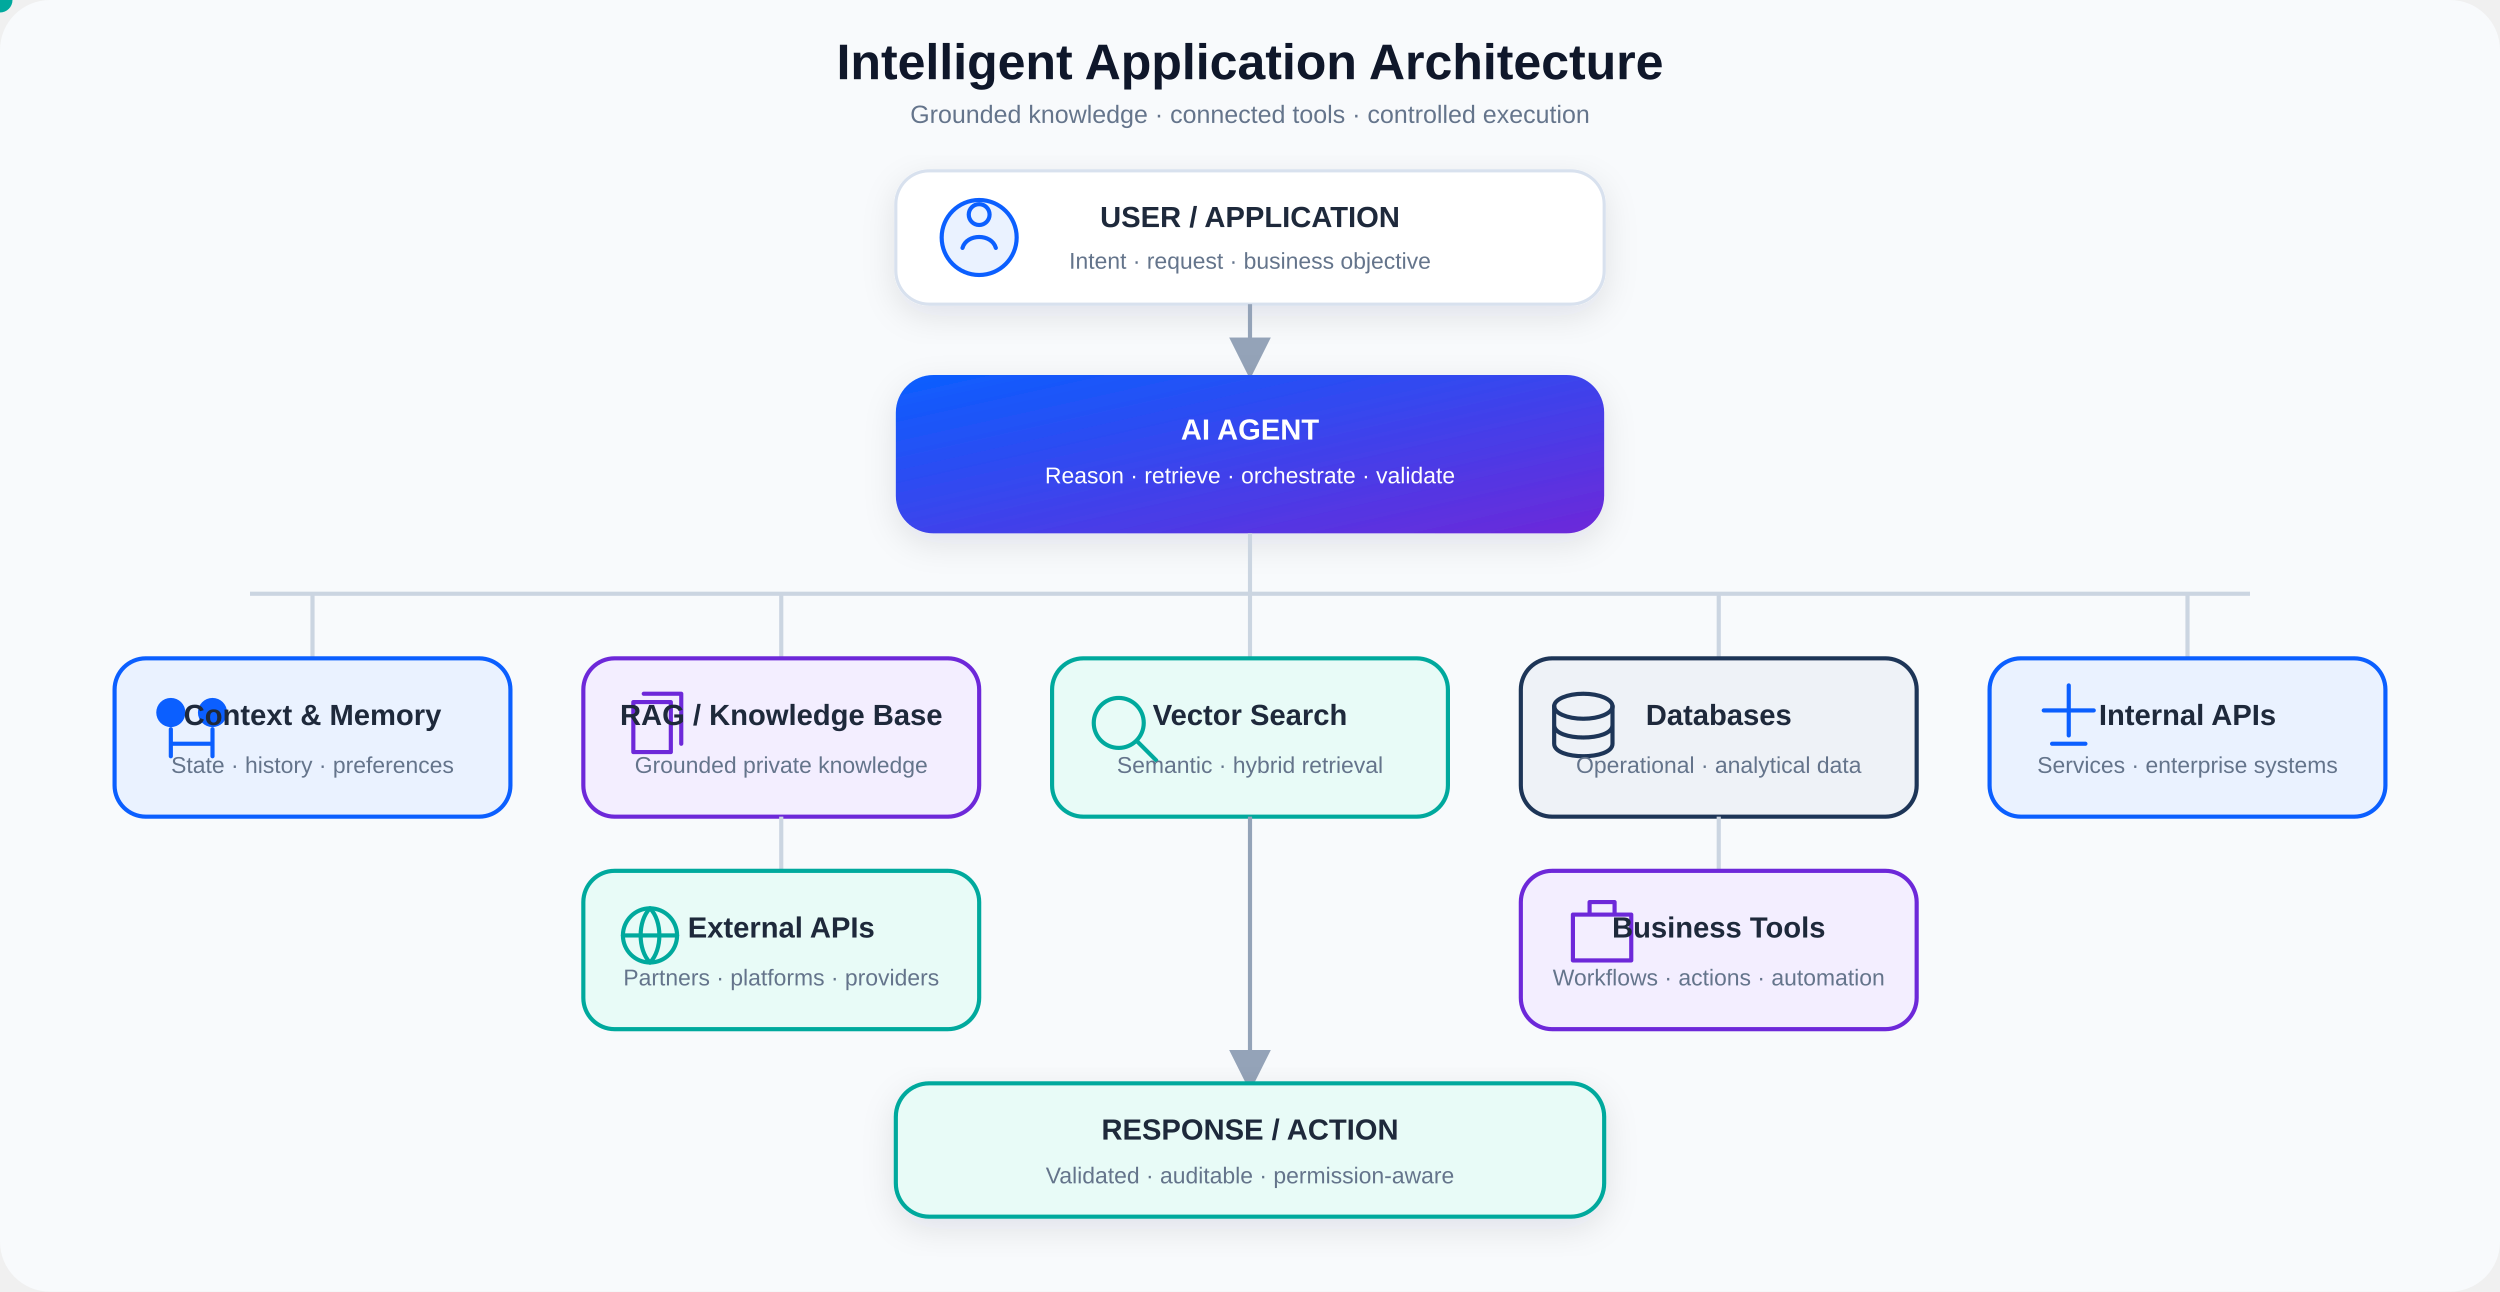
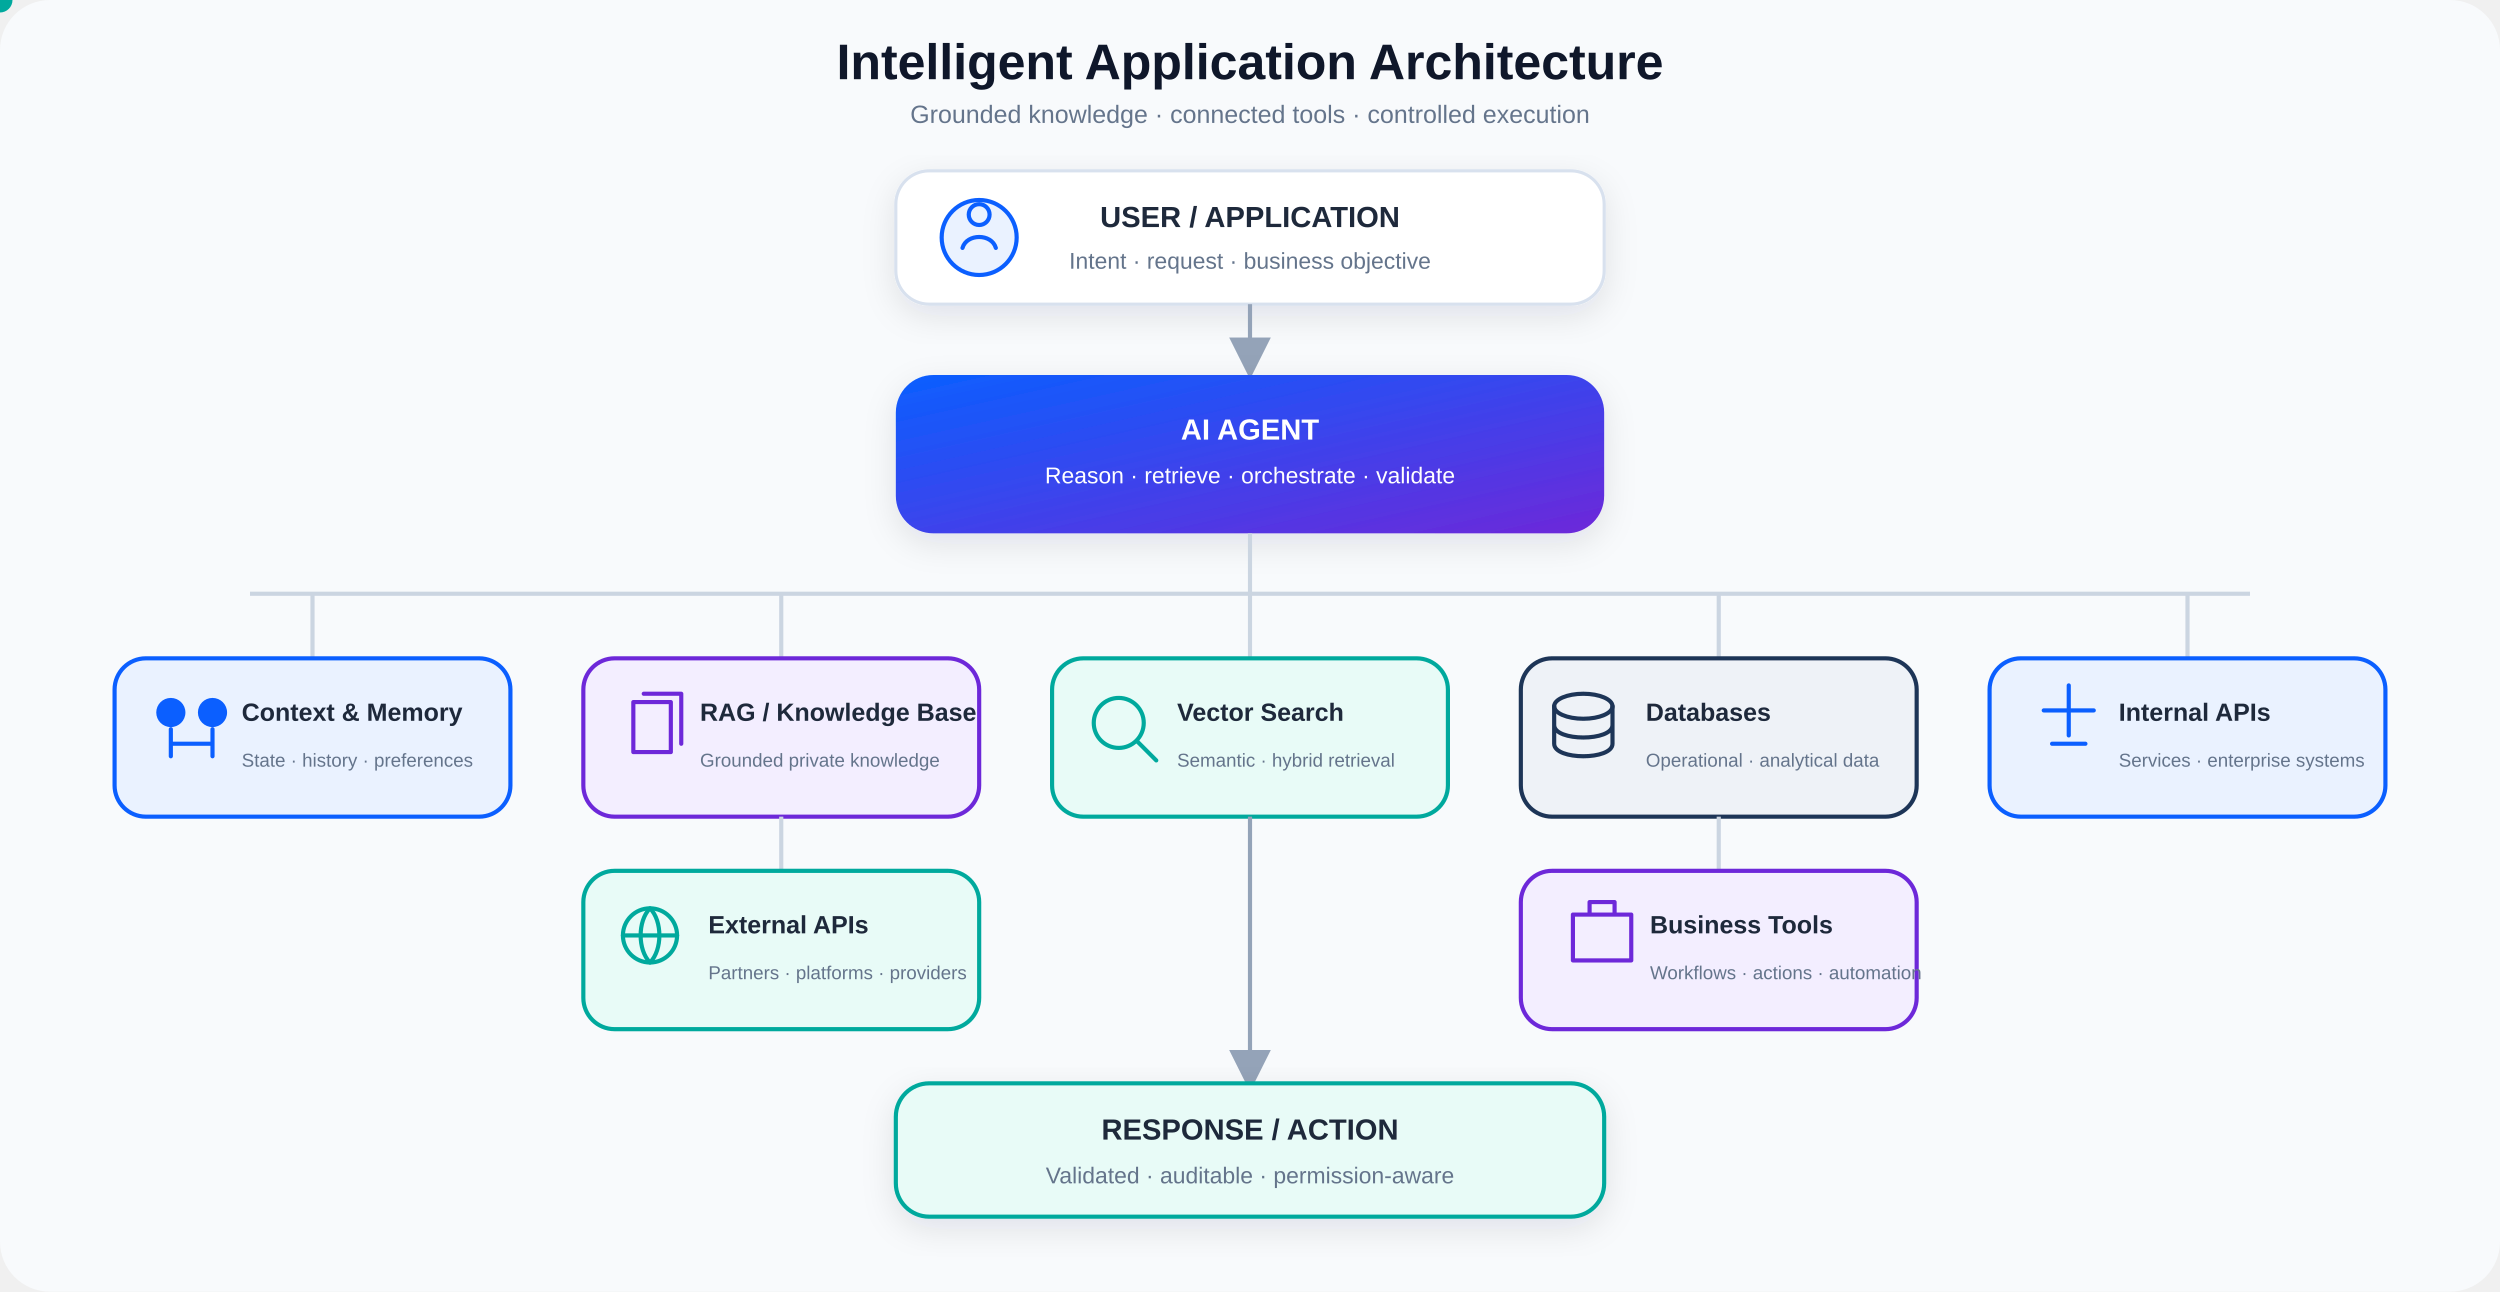
<svg xmlns="http://www.w3.org/2000/svg" width="1200" height="620" viewBox="0 0 1200 620" role="img" aria-labelledby="title desc">
  <defs>
    <marker id="arrow" markerWidth="10" markerHeight="10" refX="8" refY="5" orient="auto" markerUnits="strokeWidth">
      <path d="M0 0L10 5L0 10Z" class="arrow" />
    </marker>
    <filter id="shadow" x="-20%" y="-20%" width="140%" height="150%">
      <feDropShadow dx="0" dy="5" stdDeviation="8" flood-color="#0F172A" flood-opacity=".10" />
    </filter>
    <linearGradient id="agentGradient" x1="0" y1="0" x2="1" y2="1">
      <stop offset="0" stop-color="#0B5FFF" />
      <stop offset="1" stop-color="#6D28D9" />
    </linearGradient>
  </defs>
  <style>
-     text{font-family:Arial,sans-serif}.bg{fill:#F8FAFC}.title{font-size:24px;font-weight:700;fill:#0F172A}.subtitle{font-size:12px;fill:#64748B}.label{font-size:14px;font-weight:700;fill:#1E293B}.small{font-size:11px;fill:#64748B}.inverse{fill:#fff}.panel{fill:#fff;stroke:#D8E1EE;stroke-width:1.5}.blue{fill:#EAF2FF;stroke:#0B5FFF;stroke-width:2}.teal{fill:#E8FBF7;stroke:#00A99D;stroke-width:2}.violet{fill:#F3EEFF;stroke:#6D28D9;stroke-width:2}.navy{fill:#EEF2F7;stroke:#1D3557;stroke-width:2}.line{fill:none;stroke:#94A3B8;stroke-width:2;marker-end:url(#arrow)}.bus{fill:none;stroke:#CBD5E1;stroke-width:2}.arrow{fill:#94A3B8}.pulse{fill:#00A99D}.icon{fill:none;stroke:currentColor;stroke-width:2;stroke-linecap:round;stroke-linejoin:round}
+     text{font-family:Arial,sans-serif}.bg{fill:#F8FAFC}.title{font-size:24px;font-weight:700;fill:#0F172A}.subtitle{font-size:12px;fill:#64748B}.label{font-size:14px;font-weight:700;fill:#1E293B}.small{font-size:11px;fill:#64748B}.card-label{font-size:12px}.card-small{font-size:9px}.inverse{fill:#fff}.panel{fill:#fff;stroke:#D8E1EE;stroke-width:1.5}.blue{fill:#EAF2FF;stroke:#0B5FFF;stroke-width:2}.teal{fill:#E8FBF7;stroke:#00A99D;stroke-width:2}.violet{fill:#F3EEFF;stroke:#6D28D9;stroke-width:2}.navy{fill:#EEF2F7;stroke:#1D3557;stroke-width:2}.line{fill:none;stroke:#94A3B8;stroke-width:2;marker-end:url(#arrow)}.bus{fill:none;stroke:#CBD5E1;stroke-width:2}.arrow{fill:#94A3B8}.pulse{fill:#00A99D}.icon{fill:none;stroke:currentColor;stroke-width:2;stroke-linecap:round;stroke-linejoin:round}
    @media(prefers-color-scheme:dark){.bg{fill:#0B1120}.title,.label{fill:#F8FAFC}.subtitle,.small{fill:#94A3B8}.panel,.blue,.teal,.violet,.navy{fill:#111827}.panel{stroke:#334155}.bus{stroke:#475569}.line{stroke:#64748B}.arrow{fill:#64748B}}
  </style>
  <rect class="bg" width="1200" height="620" rx="24" />
  <text x="600" y="38" text-anchor="middle" class="title">Intelligent Application Architecture</text>
  <text x="600" y="59" text-anchor="middle" class="subtitle">Grounded knowledge · connected tools · controlled execution</text>
  <rect x="430" y="82" width="340" height="64" rx="16" class="panel" filter="url(#shadow)" />
  <circle cx="470" cy="114" r="18" class="blue" />
  <path d="M462 119c2-7 14-7 16 0M470 108a5 5 0 1 0 0-10 5 5 0 0 0 0 10" class="icon" style="color:#0B5FFF" />
  <text x="600" y="109" text-anchor="middle" class="label">USER / APPLICATION</text>
  <text x="600" y="129" text-anchor="middle" class="small">Intent · request · business objective</text>
  <path d="M600 146V178" class="line" />
  <rect x="430" y="180" width="340" height="76" rx="18" fill="url(#agentGradient)" filter="url(#shadow)" />
  <text x="600" y="211" text-anchor="middle" class="label inverse">AI AGENT</text>
  <text x="600" y="232" text-anchor="middle" class="small inverse">Reason · retrieve · orchestrate · validate</text>
  <path d="M600 256V285M120 285H1080" class="bus" />
  <path d="M150 285V316M375 285V316M600 285V316M825 285V316M1050 285V316" class="bus" />
  <rect x="55" y="316" width="190" height="76" rx="15" class="blue" />
  <circle cx="82" cy="342" r="7" fill="#0B5FFF" />
  <circle cx="102" cy="342" r="7" fill="#0B5FFF" />
  <path d="M82 350v13M102 350v13M82 357h20" class="icon" style="color:#0B5FFF" />
-   <text x="150" y="348" text-anchor="middle" class="label">Context &amp; Memory</text>
-   <text x="150" y="371" text-anchor="middle" class="small">State · history · preferences</text>
+   <text x="116" y="346" class="label card-label">Context &amp; Memory</text>
+   <text x="116" y="368" class="small card-small">State · history · preferences</text>
  <rect x="280" y="316" width="190" height="76" rx="15" class="violet" />
  <path d="M304 337h18v24h-18zM309 333h18v24" class="icon" style="color:#6D28D9" />
-   <text x="375" y="348" text-anchor="middle" class="label">RAG / Knowledge Base</text>
-   <text x="375" y="371" text-anchor="middle" class="small">Grounded private knowledge</text>
+   <text x="336" y="346" class="label card-label">RAG / Knowledge Base</text>
+   <text x="336" y="368" class="small card-small">Grounded private knowledge</text>
  <rect x="505" y="316" width="190" height="76" rx="15" class="teal" />
  <circle cx="537" cy="347" r="12" class="icon" style="color:#00A99D" />
  <path d="M546 356l9 9" class="icon" style="color:#00A99D" />
-   <text x="600" y="348" text-anchor="middle" class="label">Vector Search</text>
-   <text x="600" y="371" text-anchor="middle" class="small">Semantic · hybrid retrieval</text>
+   <text x="565" y="346" class="label card-label">Vector Search</text>
+   <text x="565" y="368" class="small card-small">Semantic · hybrid retrieval</text>
  <rect x="730" y="316" width="190" height="76" rx="15" class="navy" />
  <ellipse cx="760" cy="339" rx="14" ry="6" class="icon" style="color:#1D3557" />
  <path d="M746 339v18c0 8 28 8 28 0v-18M746 348c0 8 28 8 28 0" class="icon" style="color:#1D3557" />
-   <text x="825" y="348" text-anchor="middle" class="label">Databases</text>
-   <text x="825" y="371" text-anchor="middle" class="small">Operational · analytical data</text>
+   <text x="790" y="346" class="label card-label">Databases</text>
+   <text x="790" y="368" class="small card-small">Operational · analytical data</text>
  <rect x="955" y="316" width="190" height="76" rx="15" class="blue" />
  <path d="M981 341h24M993 329v24M985 357h16" class="icon" style="color:#0B5FFF" />
-   <text x="1050" y="348" text-anchor="middle" class="label">Internal APIs</text>
-   <text x="1050" y="371" text-anchor="middle" class="small">Services · enterprise systems</text>
+   <text x="1017" y="346" class="label card-label">Internal APIs</text>
+   <text x="1017" y="368" class="small card-small">Services · enterprise systems</text>
  <path d="M375 392V418M825 392V418" class="bus" />
  <rect x="280" y="418" width="190" height="76" rx="15" class="teal" />
  <circle cx="312" cy="449" r="13" class="icon" style="color:#00A99D" />
  <path d="M299 449h26M312 436c6 6 6 20 0 26M312 436c-6 6-6 20 0 26" class="icon" style="color:#00A99D" />
-   <text x="375" y="450" text-anchor="middle" class="label">External APIs</text>
-   <text x="375" y="473" text-anchor="middle" class="small">Partners · platforms · providers</text>
+   <text x="340" y="448" class="label card-label">External APIs</text>
+   <text x="340" y="470" class="small card-small">Partners · platforms · providers</text>
  <rect x="730" y="418" width="190" height="76" rx="15" class="violet" />
  <path d="M755 439h28v22h-28zM763 439v-6h12v6" class="icon" style="color:#6D28D9" />
-   <text x="825" y="450" text-anchor="middle" class="label">Business Tools</text>
-   <text x="825" y="473" text-anchor="middle" class="small">Workflows · actions · automation</text>
+   <text x="792" y="448" class="label card-label">Business Tools</text>
+   <text x="792" y="470" class="small card-small">Workflows · actions · automation</text>
  <path d="M600 392V520" class="line" />
  <rect x="430" y="520" width="340" height="64" rx="16" class="teal" filter="url(#shadow)" />
  <text x="600" y="547" text-anchor="middle" class="label">RESPONSE / ACTION</text>
  <text x="600" y="568" text-anchor="middle" class="small">Validated · auditable · permission-aware</text>
  <circle r="6" class="pulse">
    <animateMotion dur="4.5s" repeatCount="indefinite" path="M600 146V180M600 256V285H1050V316" />
  </circle>
</svg>
